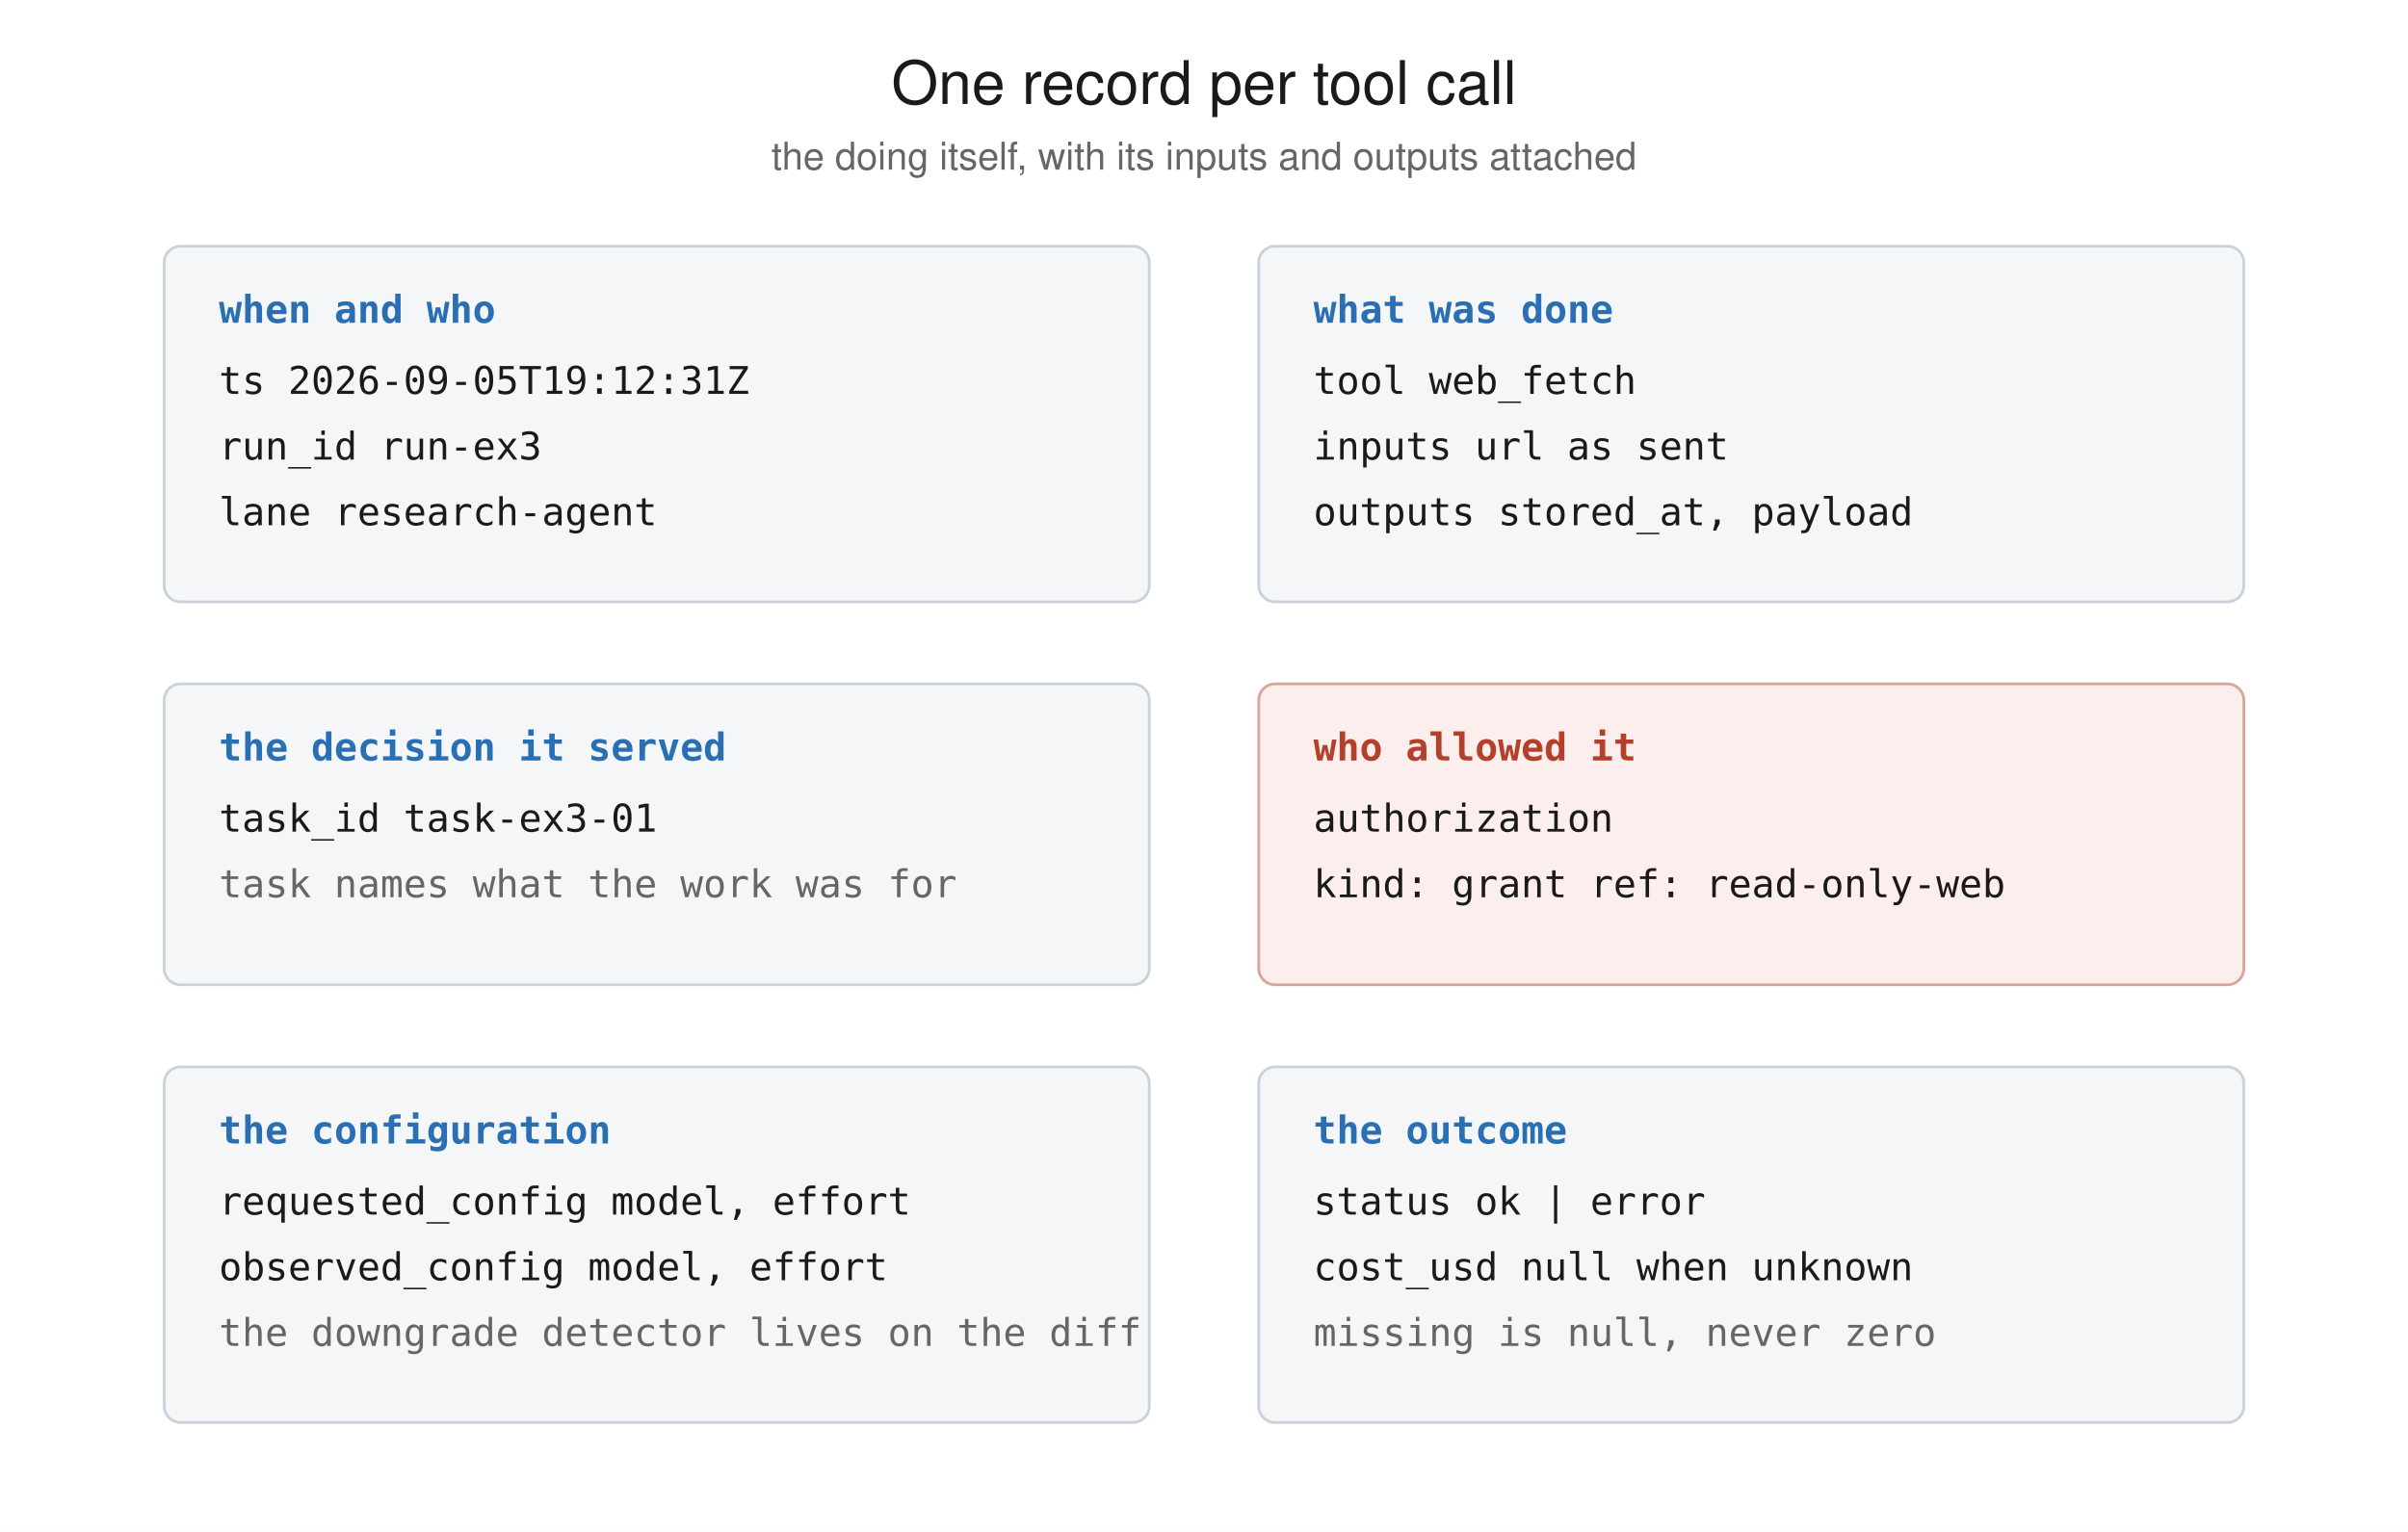
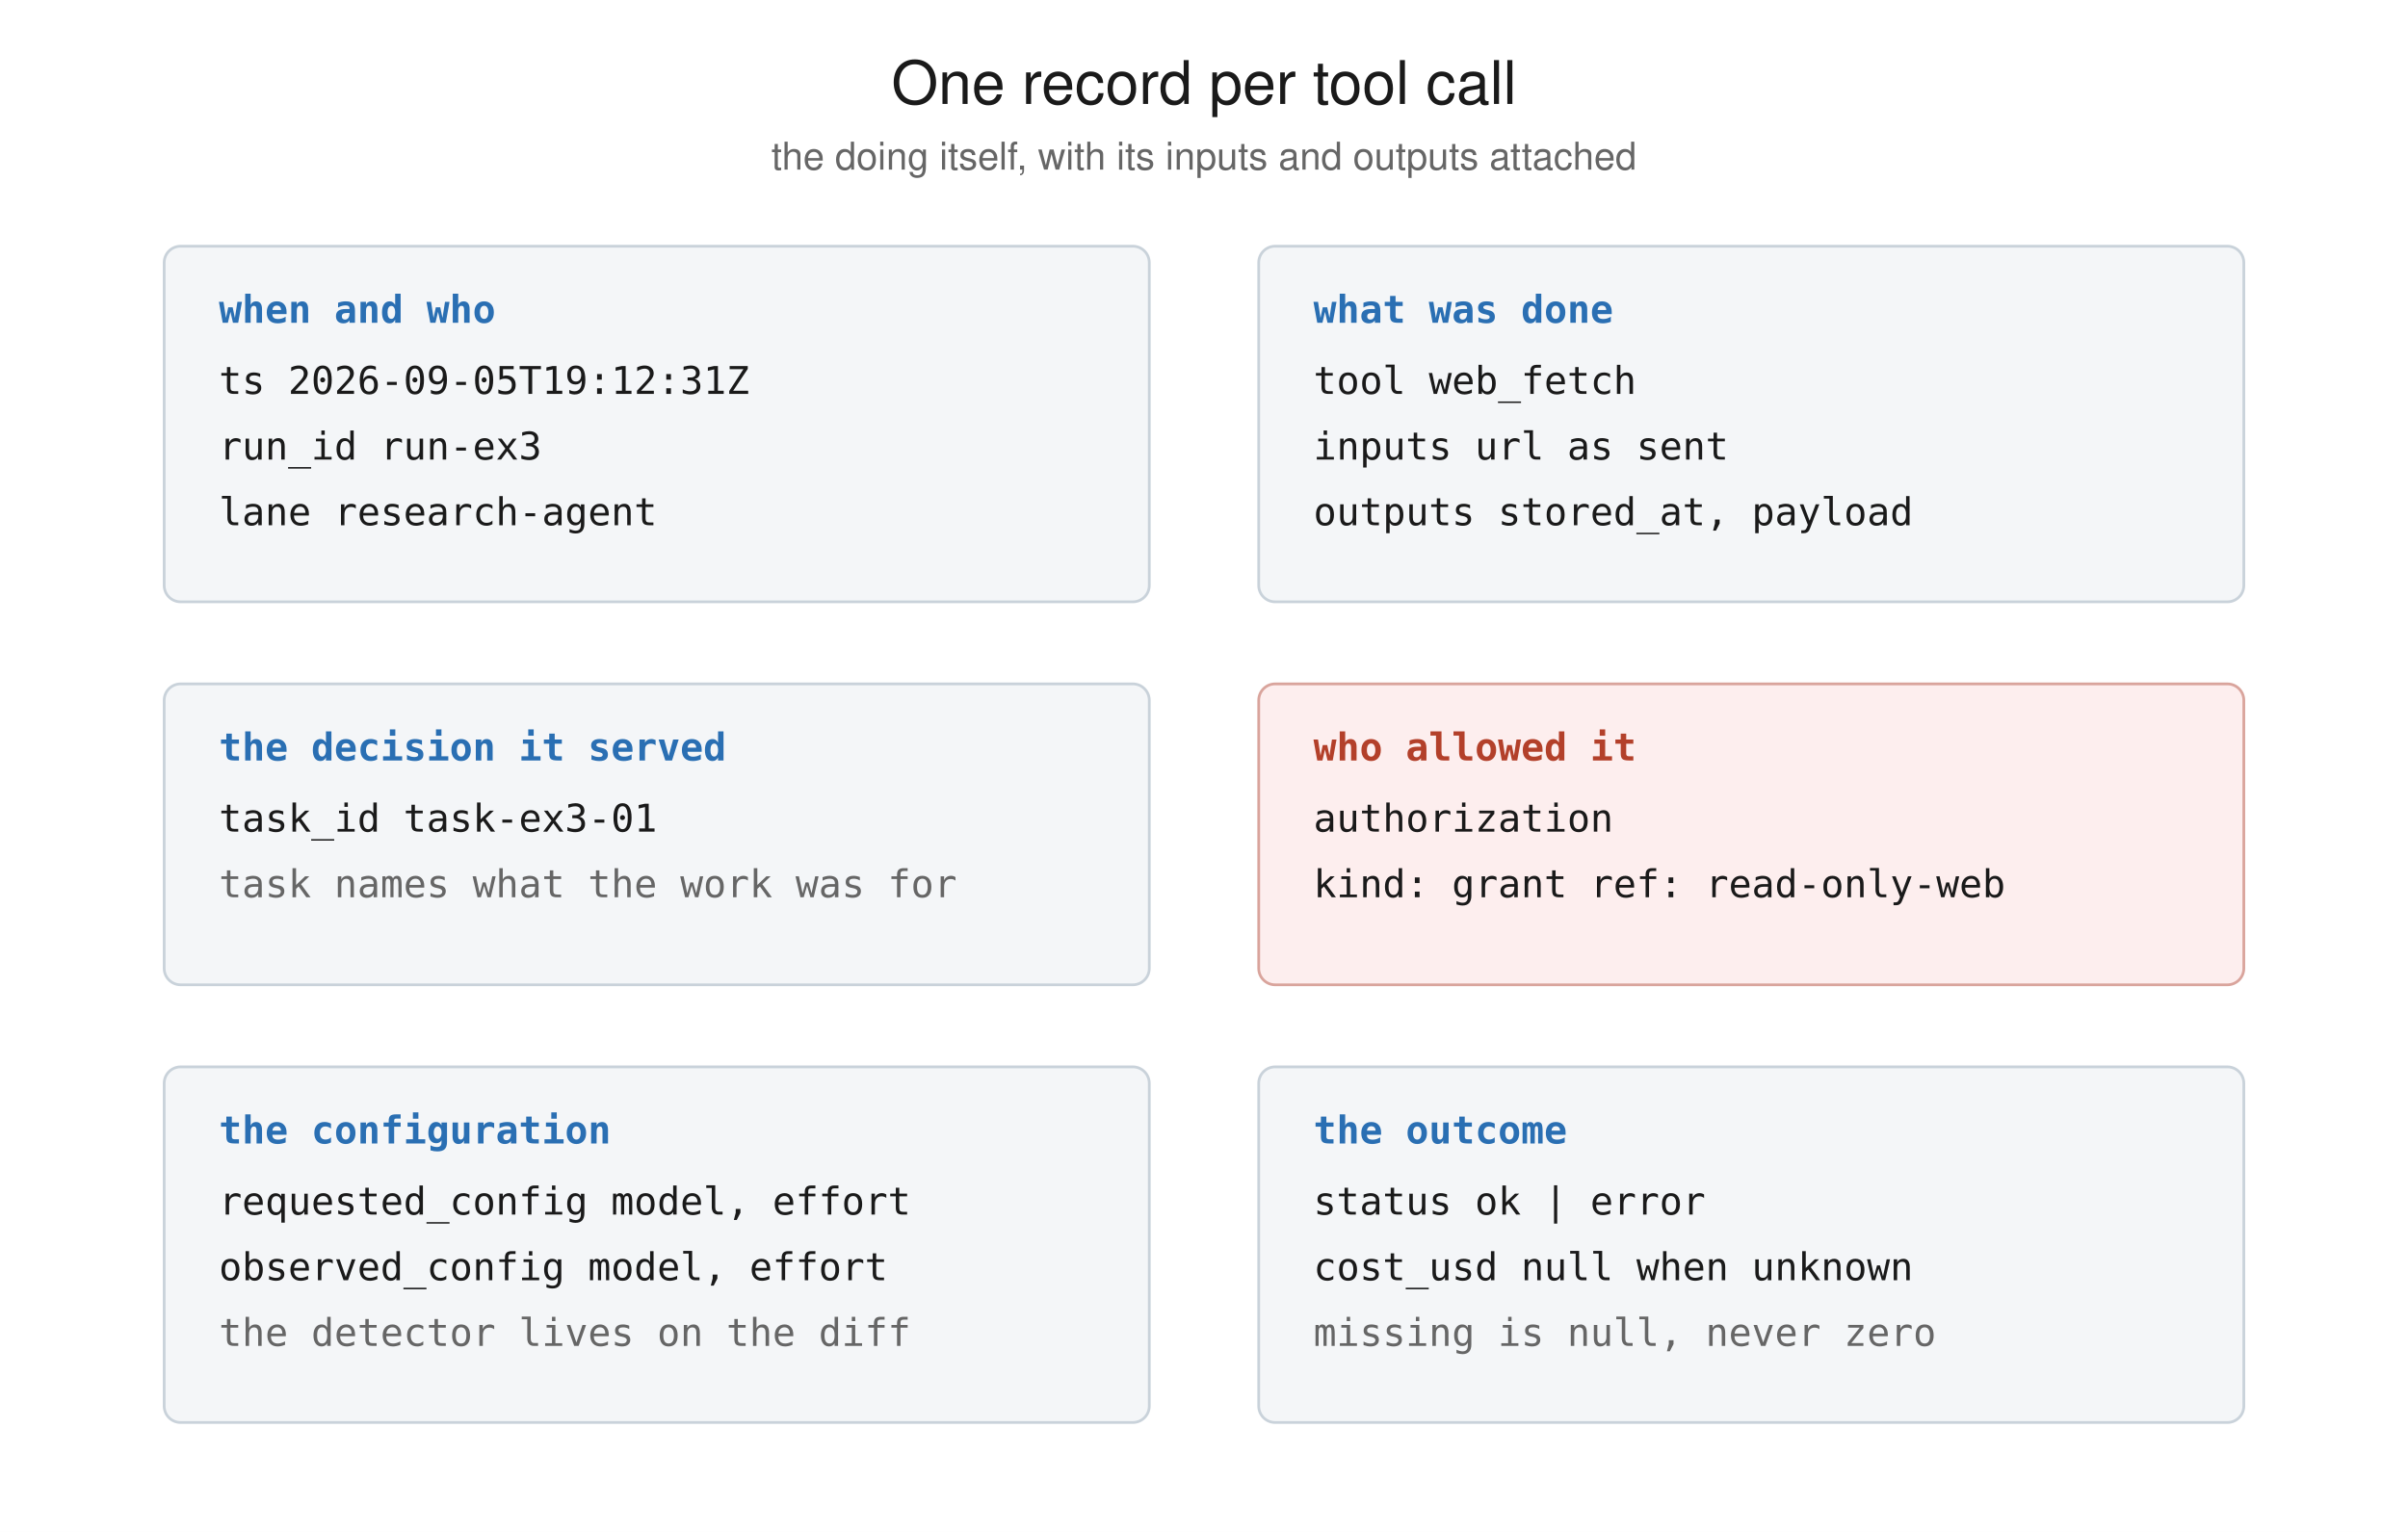
<svg xmlns="http://www.w3.org/2000/svg" width="880" height="560" viewBox="0 0 880 560" font-family="Menlo, Consolas, monospace">
  <rect width="880" height="560" fill="#ffffff" />
  <text x="440" y="38" text-anchor="middle" font-size="22" fill="#1a1a1a" font-family="Helvetica, Arial, sans-serif">One record per tool call</text>
  <text x="440" y="62" text-anchor="middle" font-size="14" fill="#666666" font-family="Helvetica, Arial, sans-serif">the doing itself, with its inputs and outputs attached</text>
  <rect x="60" y="90" width="360" height="130" rx="6" fill="#f4f6f8" stroke="#c9d2da" />
  <text x="80" y="118" font-size="14" fill="#2a6fb3" font-weight="bold">when and who</text>
  <text x="80" y="144" font-size="14" fill="#1a1a1a">ts        2026-09-05T19:12:31Z</text>
  <text x="80" y="168" font-size="14" fill="#1a1a1a">run_id    run-ex3</text>
  <text x="80" y="192" font-size="14" fill="#1a1a1a">lane      research-agent</text>
  <rect x="460" y="90" width="360" height="130" rx="6" fill="#f4f6f8" stroke="#c9d2da" />
  <text x="480" y="118" font-size="14" fill="#2a6fb3" font-weight="bold">what was done</text>
  <text x="480" y="144" font-size="14" fill="#1a1a1a">tool      web_fetch</text>
  <text x="480" y="168" font-size="14" fill="#1a1a1a">inputs    url as sent</text>
  <text x="480" y="192" font-size="14" fill="#1a1a1a">outputs   stored_at, payload</text>
  <rect x="60" y="250" width="360" height="110" rx="6" fill="#f4f6f8" stroke="#c9d2da" />
  <text x="80" y="278" font-size="14" fill="#2a6fb3" font-weight="bold">the decision it served</text>
  <text x="80" y="304" font-size="14" fill="#1a1a1a">task_id   task-ex3-01</text>
  <text x="80" y="328" font-size="14" fill="#666666">task names what the work was for</text>
  <rect x="460" y="250" width="360" height="110" rx="6" fill="#fdeeee" stroke="#d9a49c" />
  <text x="480" y="278" font-size="14" fill="#b3402a" font-weight="bold">who allowed it</text>
  <text x="480" y="304" font-size="14" fill="#1a1a1a">authorization</text>
  <text x="480" y="328" font-size="14" fill="#1a1a1a">  kind: grant   ref: read-only-web</text>
  <rect x="60" y="390" width="360" height="130" rx="6" fill="#f4f6f8" stroke="#c9d2da" />
  <text x="80" y="418" font-size="14" fill="#2a6fb3" font-weight="bold">the configuration</text>
  <text x="80" y="444" font-size="14" fill="#1a1a1a">requested_config  model, effort</text>
  <text x="80" y="468" font-size="14" fill="#1a1a1a">observed_config   model, effort</text>
-   <text x="80" y="492" font-size="14" fill="#666666">the downgrade detector lives on the diff</text>
+   <text x="80" y="492" font-size="14" fill="#666666">the detector lives on the diff</text>
  <rect x="460" y="390" width="360" height="130" rx="6" fill="#f4f6f8" stroke="#c9d2da" />
  <text x="480" y="418" font-size="14" fill="#2a6fb3" font-weight="bold">the outcome</text>
  <text x="480" y="444" font-size="14" fill="#1a1a1a">status     ok | error</text>
  <text x="480" y="468" font-size="14" fill="#1a1a1a">cost_usd   null when unknown</text>
  <text x="480" y="492" font-size="14" fill="#666666">missing is null, never zero</text>
</svg>
